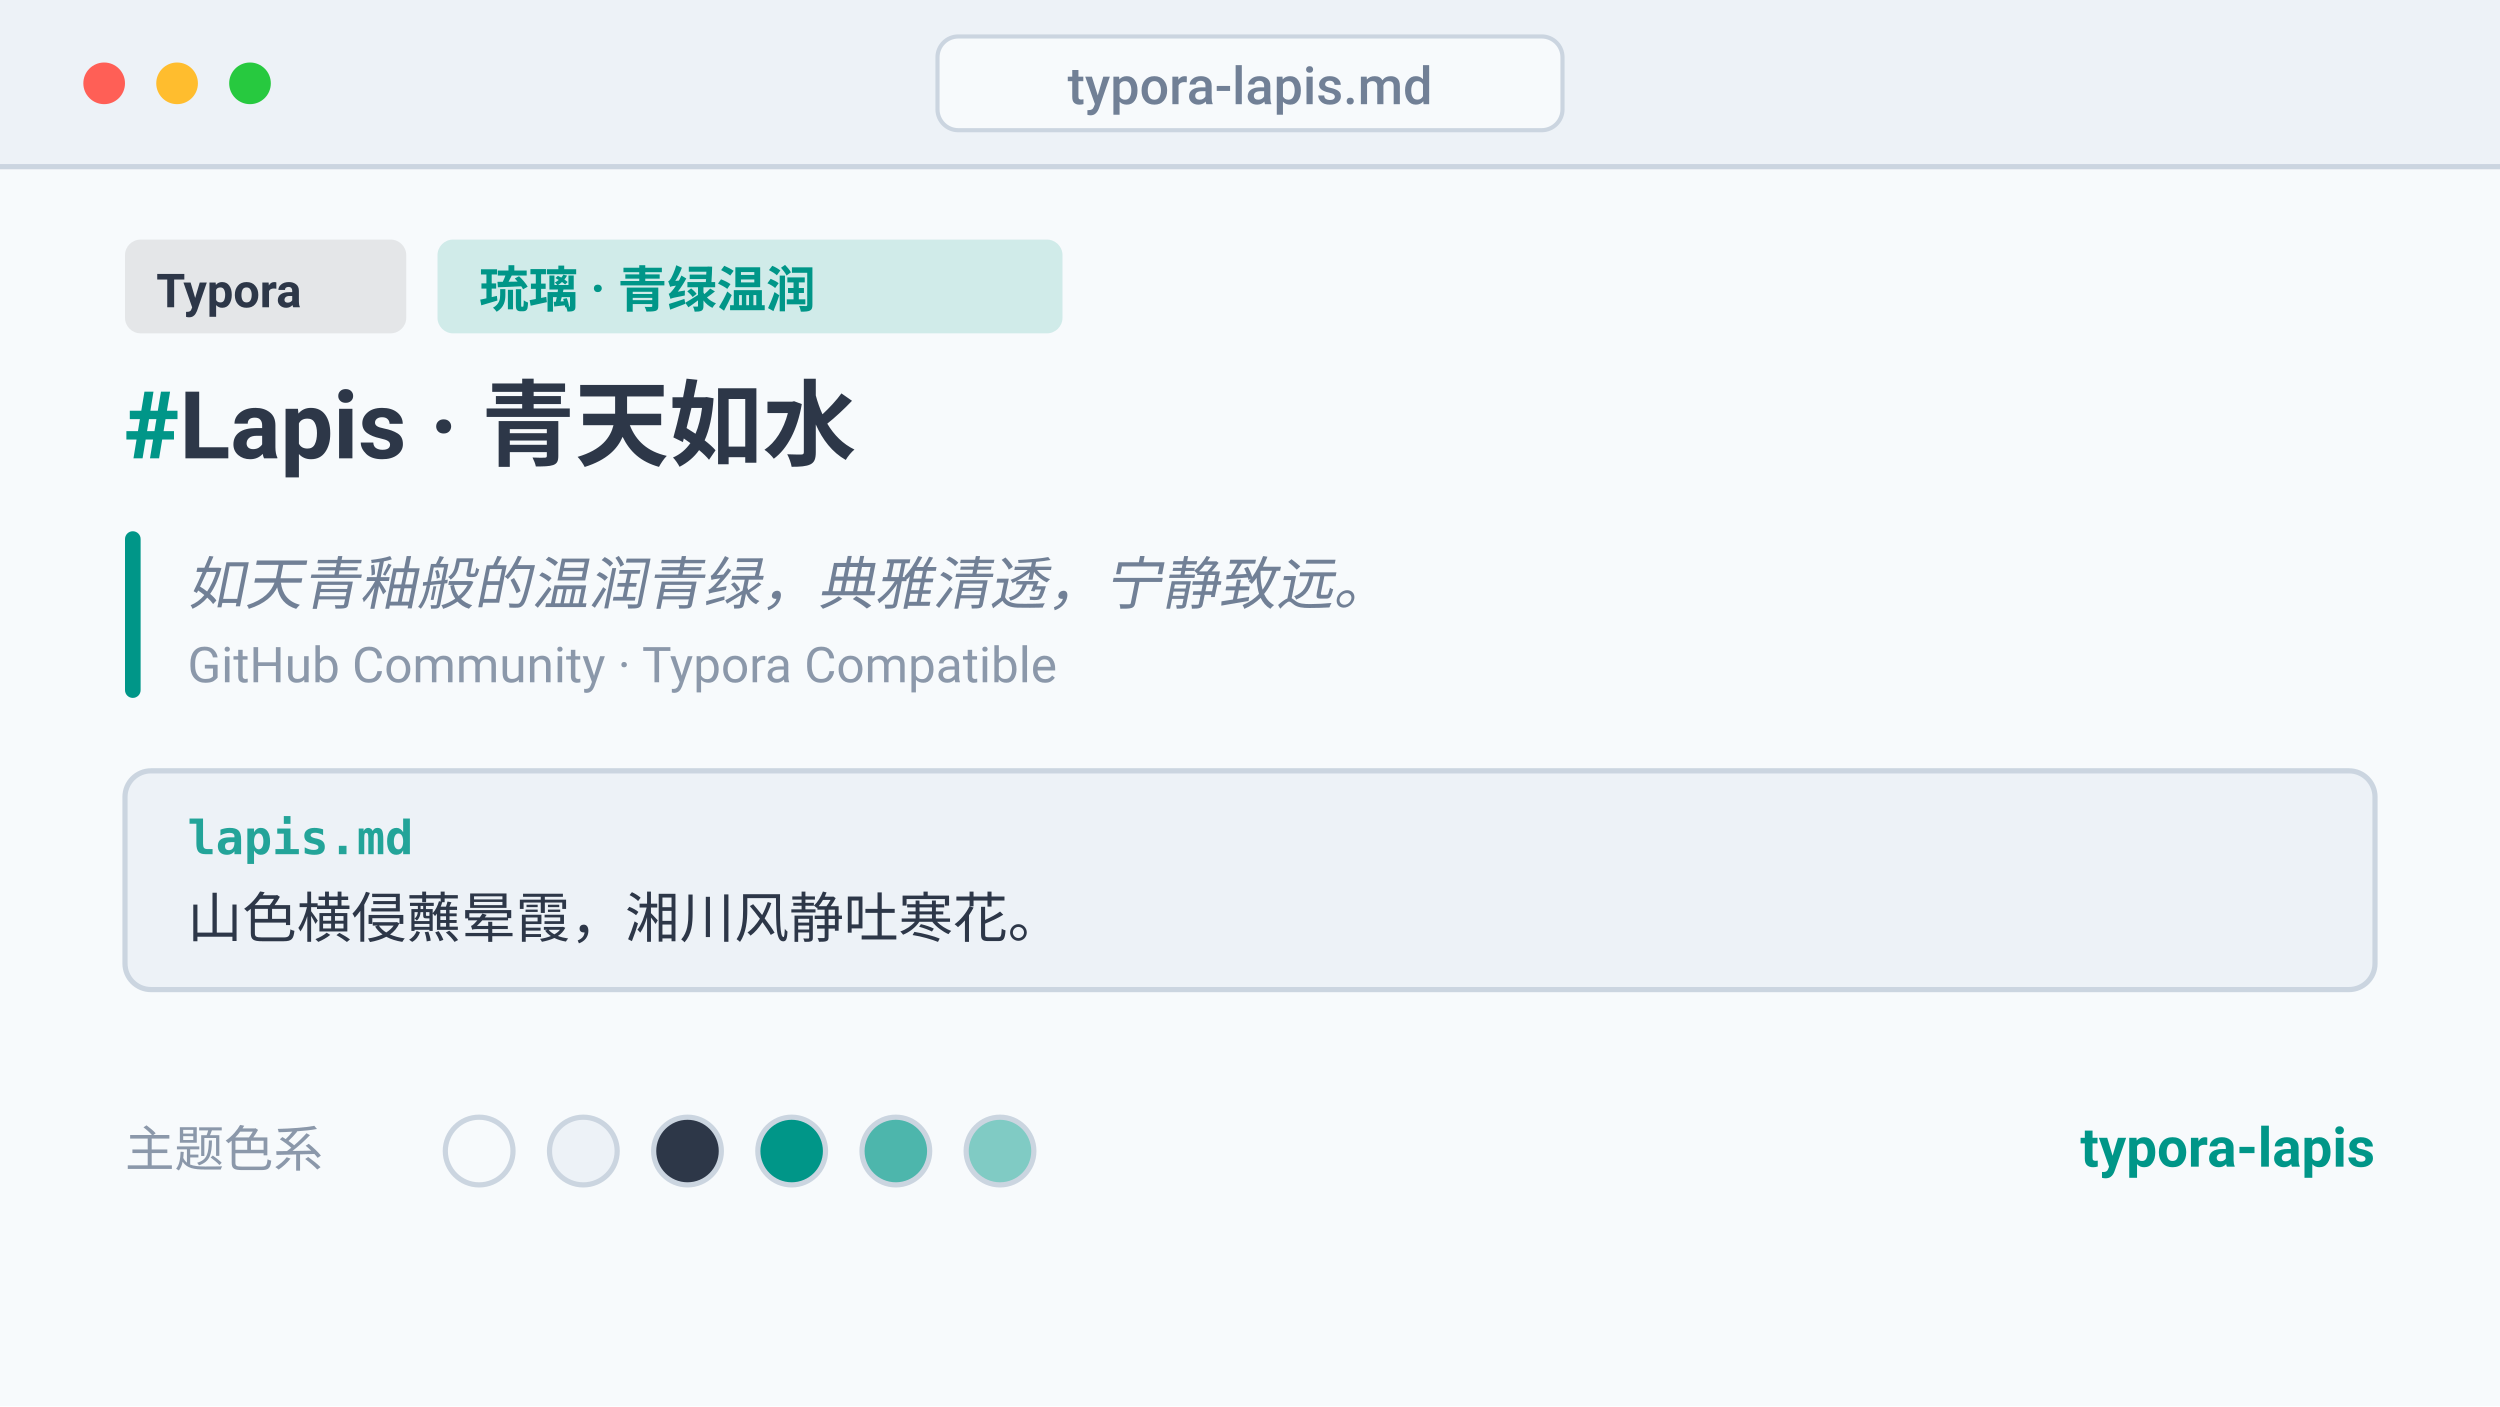
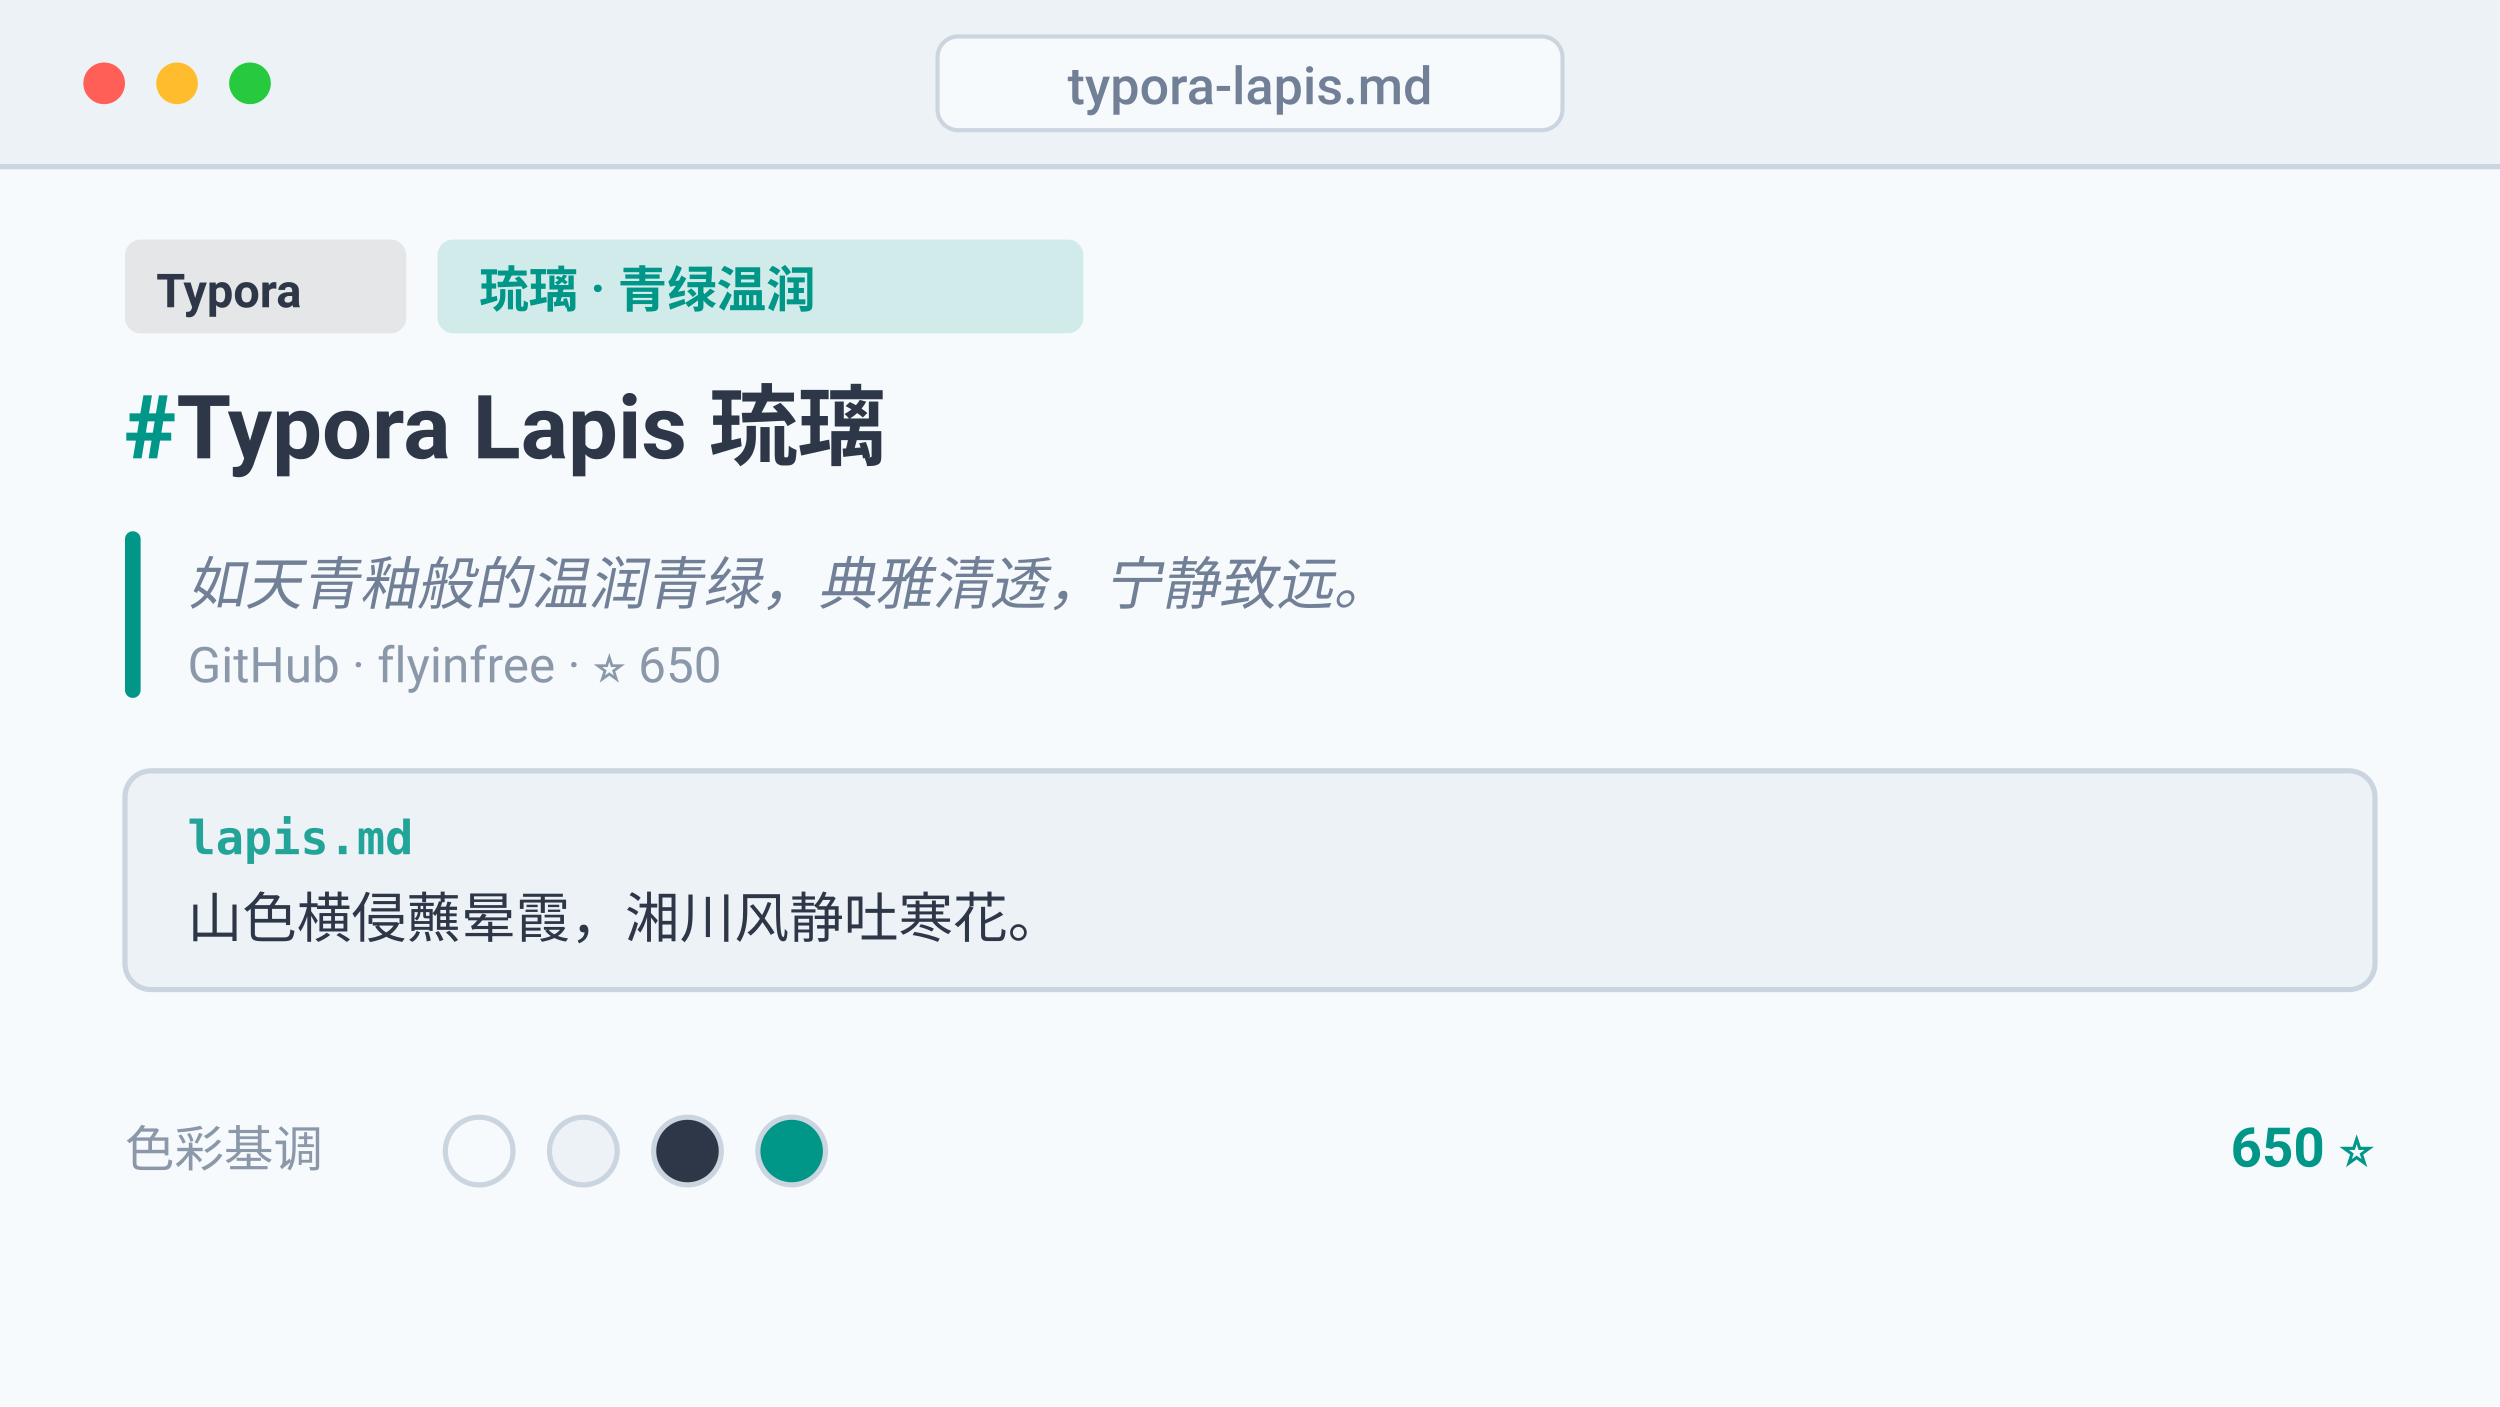
<svg xmlns="http://www.w3.org/2000/svg" viewBox="0 0 480 270" width="480" height="270">
  <rect width="480" height="270" fill="#f7fafc" />
  <rect width="480" height="32" fill="#edf2f7" />
  <line x1="0" y1="32" x2="480" y2="32" stroke="#cbd5e0" stroke-width="1" />
  <circle cx="20" cy="16" r="4" fill="#ff5f56" />
  <circle cx="34" cy="16" r="4" fill="#ffbd2e" />
  <circle cx="48" cy="16" r="4" fill="#27c93f" />
  <rect x="180" y="7" width="120" height="18" rx="4" fill="#f7fafc" stroke="#cbd5e0" stroke-width="0.8" />
  <text x="240" y="20" fill="#718096" font-family="-apple-system, BlinkMacSystemFont, 'Segoe UI', Roboto, 'PingFang SC', sans-serif" font-size="10" text-anchor="middle" font-weight="500">typora-lapis.md</text>
  <g transform="translate(24, 46)">
    <rect x="0" y="0" width="54" height="18" rx="3" fill="#000000" opacity="0.08" />
    <text x="6" y="13" fill="#2d3748" font-family="-apple-system, BlinkMacSystemFont, 'Segoe UI', Roboto, 'PingFang SC', sans-serif" font-size="9" font-weight="700">Typora</text>
-     <rect x="60" y="0" width="120" height="18" rx="3" fill="#009688" opacity="0.16" />
+     <rect x="60" y="0" width="124" height="18" rx="3" fill="#009688" opacity="0.16" />
    <text x="68" y="13" fill="#009688" font-family="-apple-system, BlinkMacSystemFont, 'Segoe UI', Roboto, 'PingFang SC', sans-serif" font-size="9.5" font-weight="600">琉璃 · 青绿温润</text>
-     <text x="0" y="42" fill="#2d3748" font-family="-apple-system, BlinkMacSystemFont, 'Segoe UI', Roboto, 'PingFang SC', sans-serif" font-size="18" font-weight="700">
-       <tspan fill="#009688" font-weight="800"># </tspan>Lapis · 青天如水
+     <text x="0" y="42" fill="#2d3748" font-family="-apple-system, BlinkMacSystemFont, 'Segoe UI', Roboto, 'PingFang SC', sans-serif" font-size="17" font-weight="700">
+       <tspan fill="#009688" font-weight="800"># </tspan>Typora Lapis 琉璃
    </text>
    <g transform="translate(0, 56)">
      <rect x="0" y="0" width="3" height="32" fill="#009688" rx="1.5" />
      <text x="12" y="14" fill="#718096" font-family="-apple-system, BlinkMacSystemFont, 'Segoe UI', Roboto, 'PingFang SC', sans-serif" font-size="11" font-style="italic">
        如天青釉般的温润青绿，典雅清透，宁静致远。
      </text>
      <text x="12" y="29" fill="#718096" font-family="-apple-system, BlinkMacSystemFont, 'Segoe UI', Roboto, 'PingFang SC', sans-serif" font-size="9.5" opacity="0.8">
-         GitHub Community · Typora Compatible
+         GitHub · flyinfree · ⭐ 650
      </text>
    </g>
    <g transform="translate(0, 102)">
      <rect x="0" y="0" width="432" height="42" rx="5" fill="#edf2f7" stroke="#cbd5e0" stroke-width="1" />
      <text x="12" y="16" fill="#009688" font-family="'Fira Code', 'JetBrains Mono', Consolas, monospace" font-size="9" font-weight="600" opacity="0.85">lapis.md</text>
      <text x="12" y="32" fill="#2d3748" font-family="'Fira Code', 'JetBrains Mono', Consolas, monospace" font-size="10.5">山色横侵蘸晕霞，湘川风静吐寒花。</text>
    </g>
    <g transform="translate(0, 160)">
-       <text x="0" y="18" fill="#718096" font-family="-apple-system, BlinkMacSystemFont, 'Segoe UI', Roboto, 'PingFang SC', sans-serif" font-size="9.5" opacity="0.8">主题色系</text>
+       <text x="0" y="18" fill="#718096" font-family="-apple-system, BlinkMacSystemFont, 'Segoe UI', Roboto, 'PingFang SC', sans-serif" font-size="9.5" opacity="0.8">色彩基调</text>
      <circle cx="68" cy="15" r="6.5" fill="#f7fafc" stroke="#cbd5e0" stroke-width="1" />
      <circle cx="88" cy="15" r="6.5" fill="#edf2f7" stroke="#cbd5e0" stroke-width="1" />
      <circle cx="108" cy="15" r="6.5" fill="#2d3748" stroke="#cbd5e0" stroke-width="1" />
      <circle cx="128" cy="15" r="6.5" fill="#009688" stroke="#cbd5e0" stroke-width="1" />
-       <circle cx="148" cy="15" r="6.5" fill="#4db6ac" stroke="#cbd5e0" stroke-width="1" />
-       <circle cx="168" cy="15" r="6.5" fill="#80cbc4" stroke="#cbd5e0" stroke-width="1" />
-       <text x="432" y="18" fill="#009688" font-family="-apple-system, BlinkMacSystemFont, 'Segoe UI', Roboto, 'PingFang SC', sans-serif" font-size="10.5" text-anchor="end" font-weight="600">typora-lapis</text>
+       <text x="432" y="18" fill="#009688" font-family="-apple-system, BlinkMacSystemFont, 'Segoe UI', Roboto, 'PingFang SC', sans-serif" font-size="10.5" text-anchor="end" font-weight="600">650 ⭐</text>
    </g>
  </g>
</svg>
